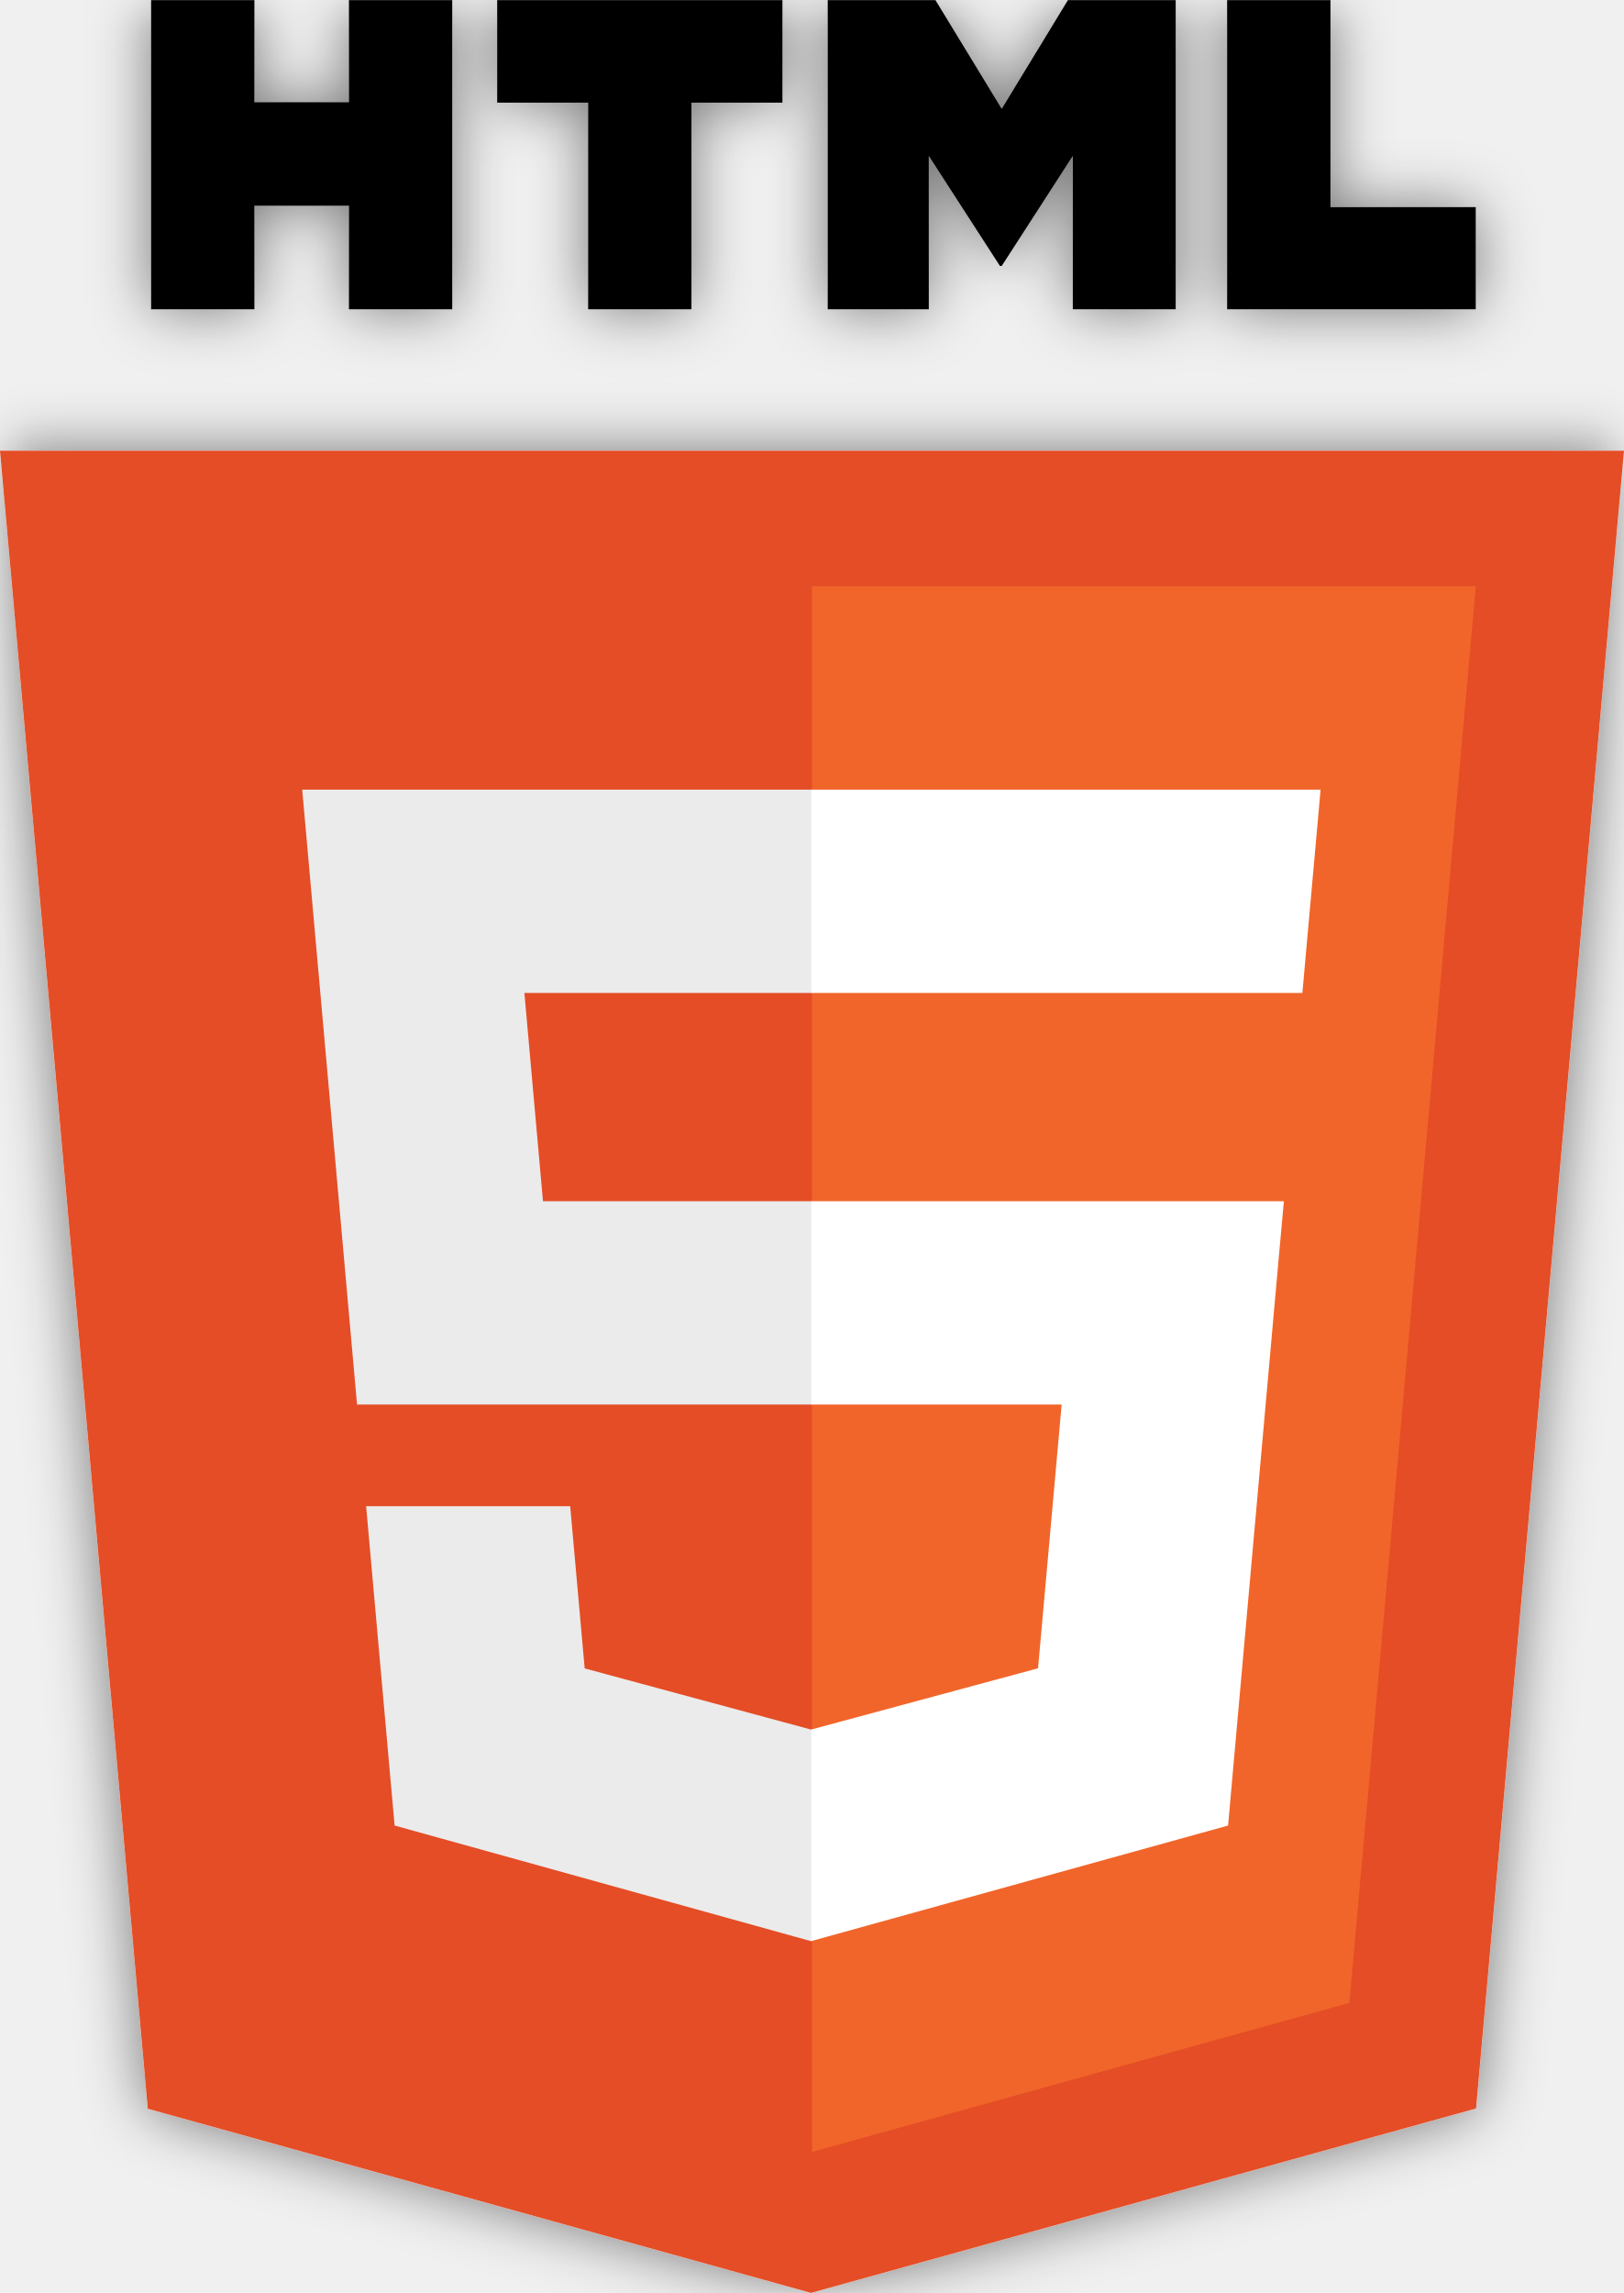
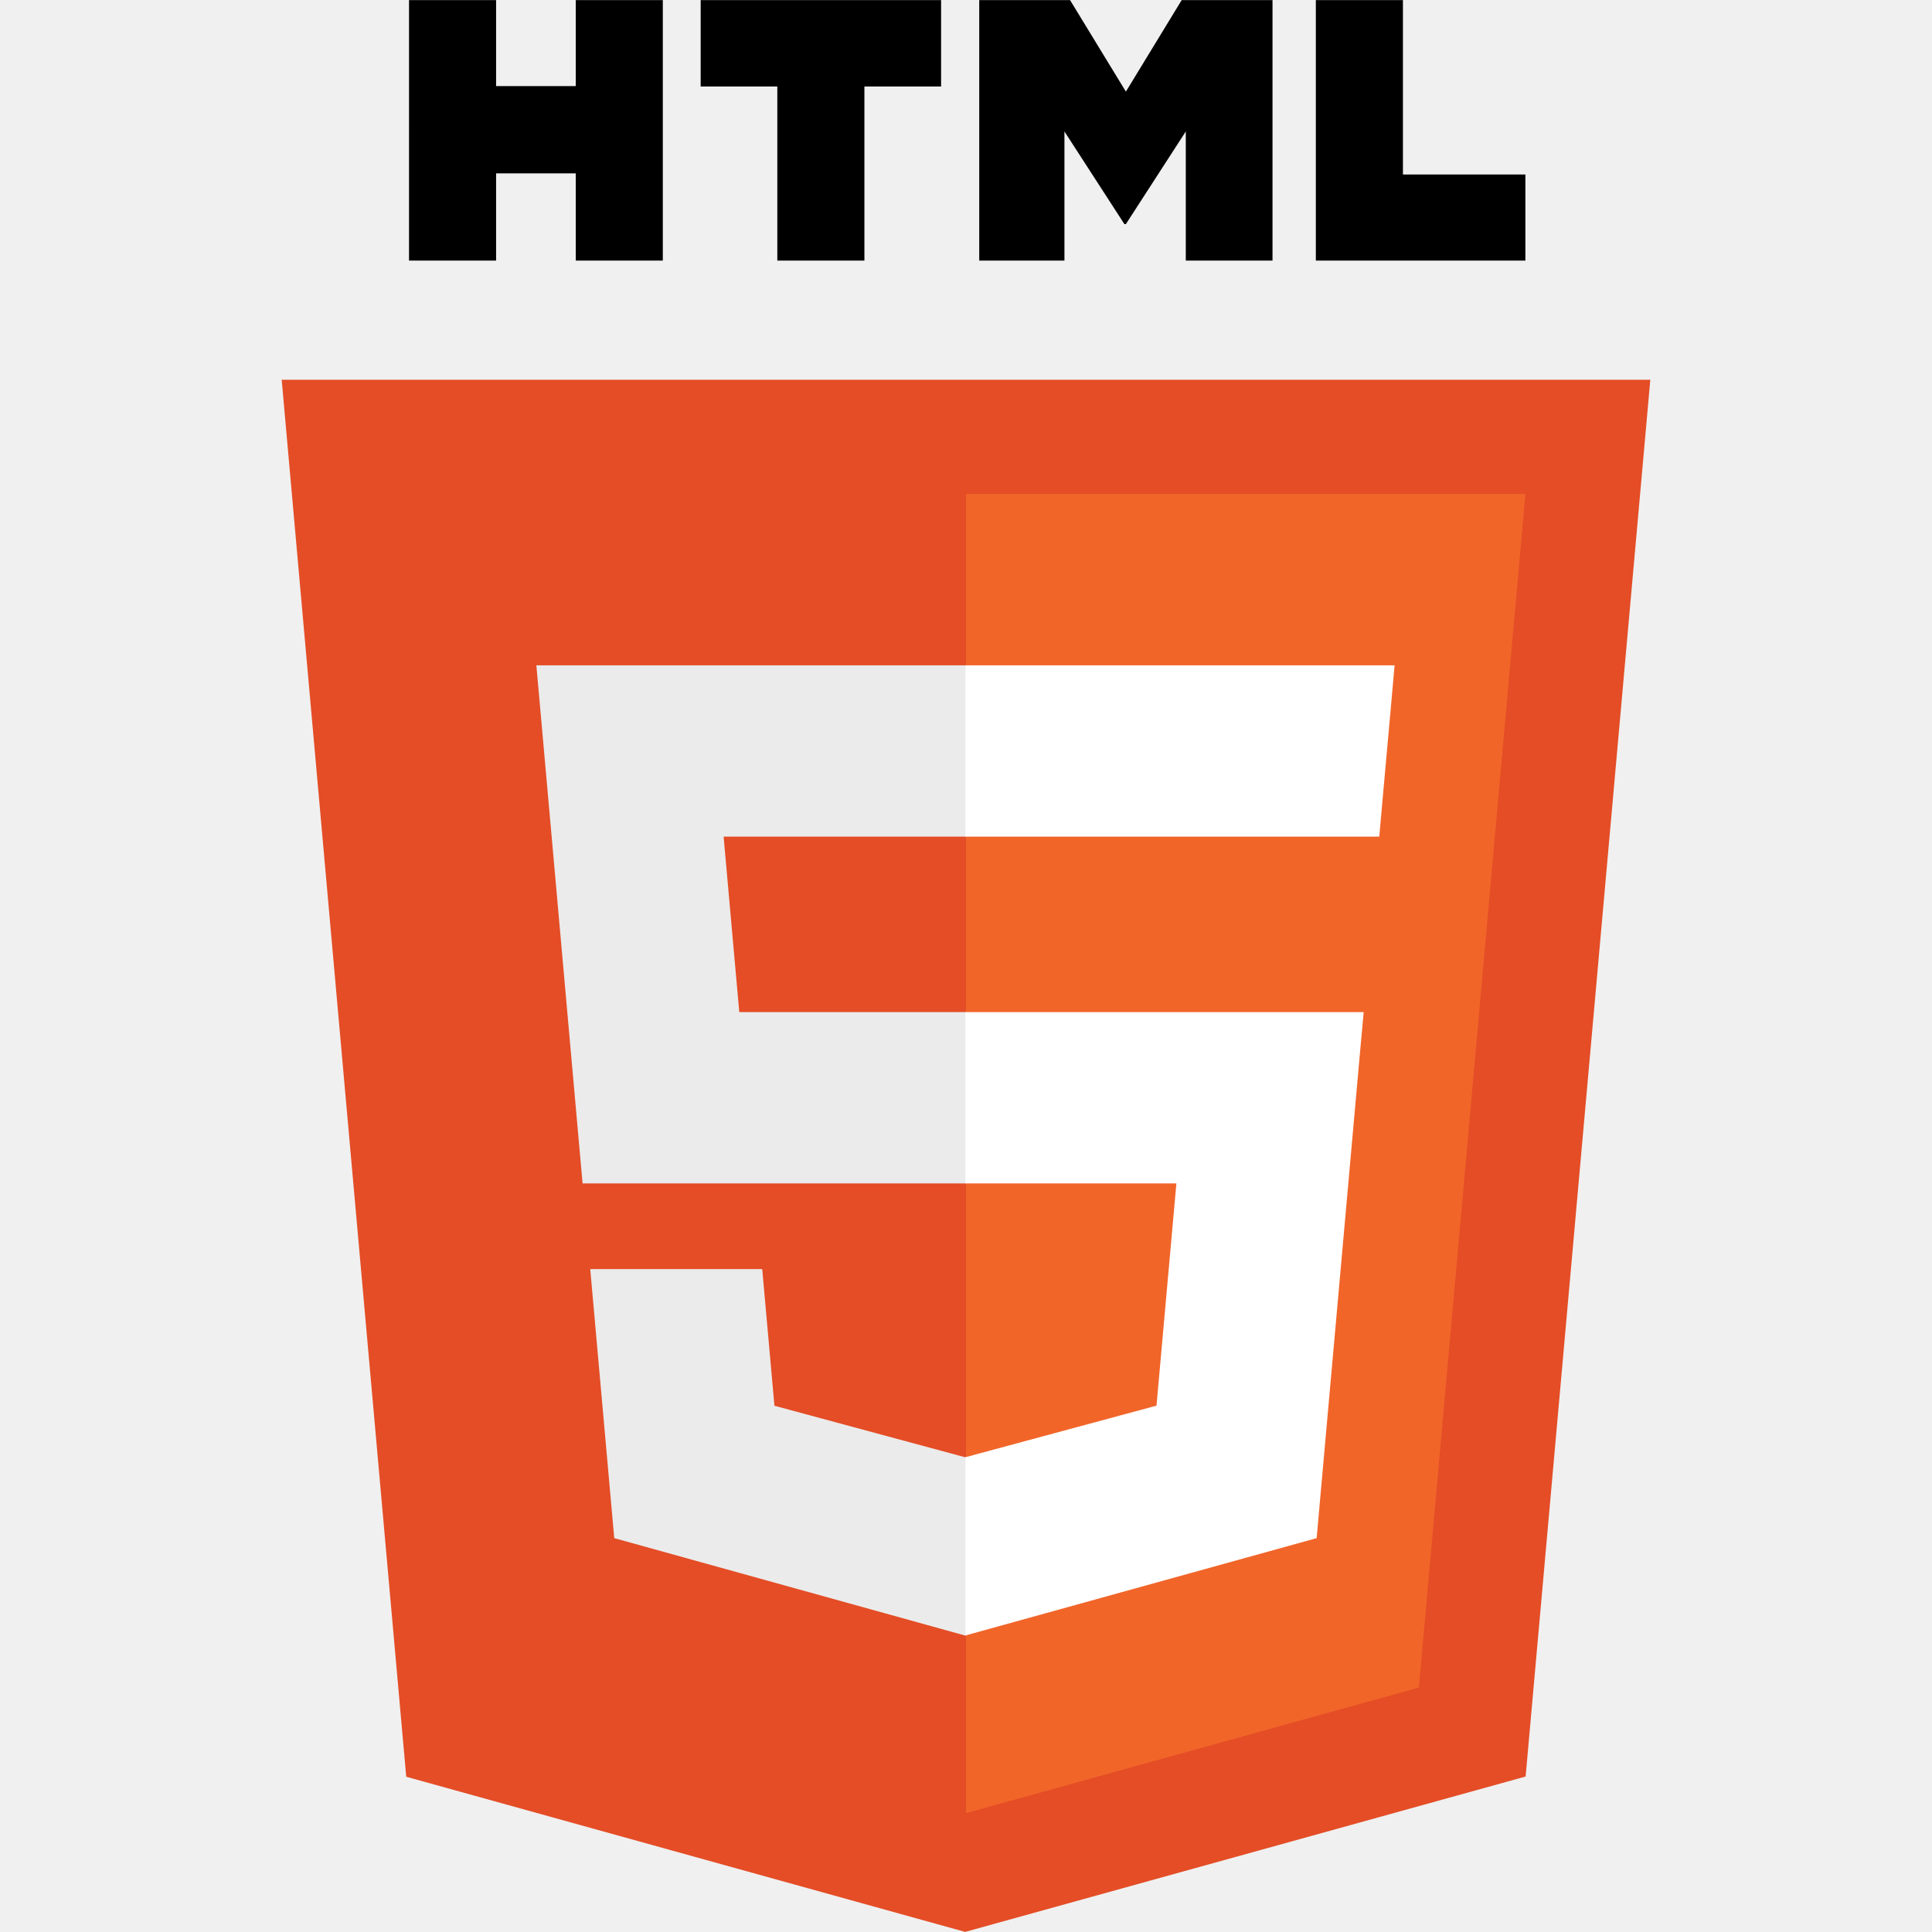
- <svg xmlns="http://www.w3.org/2000/svg" width="1771" height="2500" viewBox="221.807 89.47 440 621.061" enable-background="new 221.807 89.47 440 621.061">
-   <filter id="a" width="150%" height="150%" x="-5%" y="-5%">
-     <feFlood flood-color="#000" result="floodFill" flood-opacity=".5" />
-     <feComposite in="floodFill" in2="SourceAlpha" operator="in" result="coloredAlpha" />
-     <feGaussianBlur in="coloredAlpha" result="blur" stdDeviation="8" />
-     <feComposite in="blur" in2="SourceGraphic" operator="out" result="maskedOffsetBlur" />
-     <feMerge>
-       <feMergeNode in="maskedOffsetBlur" />
-       <feMergeNode in="SourceGraphic" />
-     </feMerge>
-   </filter>
-   <g filter="url(#a)">
-     <path fill="#e44d26" d="M261.849 660.647l-40.042-449.125h440l-40.086 449.054-180.184 49.954z" />
-     <path fill="#f16529" d="M441.807 672.348l145.596-40.367 34.258-383.735H441.807z" />
-     <path fill="#ebebeb" d="M441.807 414.82h-72.888l-5.035-56.406h77.923V303.33H303.683l1.32 14.778 13.538 151.794h123.266zM441.807 557.876l-.242.066-61.346-16.566-3.922-43.93h-55.294l7.718 86.489 112.834 31.323.252-.071z" />
-     <path d="M262.745 89.47h27.992v27.656h25.606V89.47h27.993v83.75h-27.993v-28.044h-25.606v28.044h-27.99l-.002-83.75zM381.149 117.244h-24.642V89.47H433.8v27.774h-24.654v55.976H381.15v-55.976h-.001zM446.065 89.47h29.19l17.955 29.428 17.938-29.428h29.2v83.75h-27.882v-41.512l-19.259 29.778h-.481l-19.272-29.778v41.512h-27.39V89.47zM554.277 89.47h28v56.068h39.368v27.682h-67.368V89.47z" />
-     <path fill="#fff" d="M441.617 414.82v55.082h67.83l-6.395 71.44-61.435 16.58v57.307l112.924-31.294.826-9.309 12.946-145.014 1.344-14.792h-14.842zM441.617 303.33v55.084H574.67l1.103-12.382 2.51-27.924 1.318-14.778z" />
+ <svg xmlns="http://www.w3.org/2000/svg" width="100%" height="100%" viewBox="0 0 3000 3000" version="1.1" xml:space="preserve" style="fill-rule:evenodd;clip-rule:evenodd;stroke-linejoin:round;stroke-miterlimit:2;">
+   <clipPath id="_clip1">
+     <rect id="html" x="437.4" y="0" width="2125.2" height="3000" />
+   </clipPath>
+   <g clip-path="url(#_clip1)">
+     <g>
+       <path d="M630.803,2758.92l-193.403,-2169.27l2125.2,-0l-193.615,2168.93l-870.289,241.277l-867.893,-240.934Z" style="fill:#e44d26;fill-rule:nonzero;" />
+       <path d="M1500,2815.44l703.229,-194.972l165.466,-1853.44l-868.695,-0l0,2048.41Z" style="fill:#f16529;fill-rule:nonzero;" />
+       <path d="M1500,1571.58l-352.049,0l-24.319,-272.441l376.368,0l0,-266.056l-667.139,0l6.376,71.378l65.388,733.165l595.375,0l0,-266.046Zm0,690.961l-1.169,0.318l-296.301,-80.013l-18.943,-212.182l-267.07,-0l37.278,417.742l544.988,151.29l1.217,-0.343l0,-276.812Z" style="fill:#ebebeb;fill-rule:nonzero;" />
+       <path d="M635.131,0.138l135.201,-0l-0,133.578l123.677,0l-0,-133.578l135.206,-0l0,404.512l-135.206,0l-0,-135.452l-123.677,-0l-0,135.452l-135.192,0l-0.009,-404.512Zm571.896,134.148l-119.026,0l0,-134.148l373.325,-0l0,134.148l-119.079,0l0,270.364l-135.22,0l-0,-270.364Zm313.534,-134.148l140.993,-0l86.722,142.137l86.641,-142.137l141.036,-0l0,404.512l-134.67,0l-0,-200.503l-93.021,143.828l-2.323,-0l-93.084,-143.828l0,200.503l-132.294,0l0,-404.512Zm522.669,-0l135.24,-0l0,270.808l190.148,0l-0,133.704l-325.388,0l0,-404.512Z" style="fill-rule:nonzero;" />
+       <path d="M1499.08,1571.58l0,266.046l327.619,0l-30.888,345.055l-296.731,80.082l0,276.793l545.423,-151.15l3.99,-44.963l62.529,-700.417l6.492,-71.446l-618.434,0Zm0,-538.497l0,266.056l642.646,0l5.328,-59.805l12.123,-134.873l6.366,-71.378l-666.463,0Z" style="fill:#fff;fill-rule:nonzero;" />
+     </g>
  </g>
+   <g id="html1" />
</svg>
